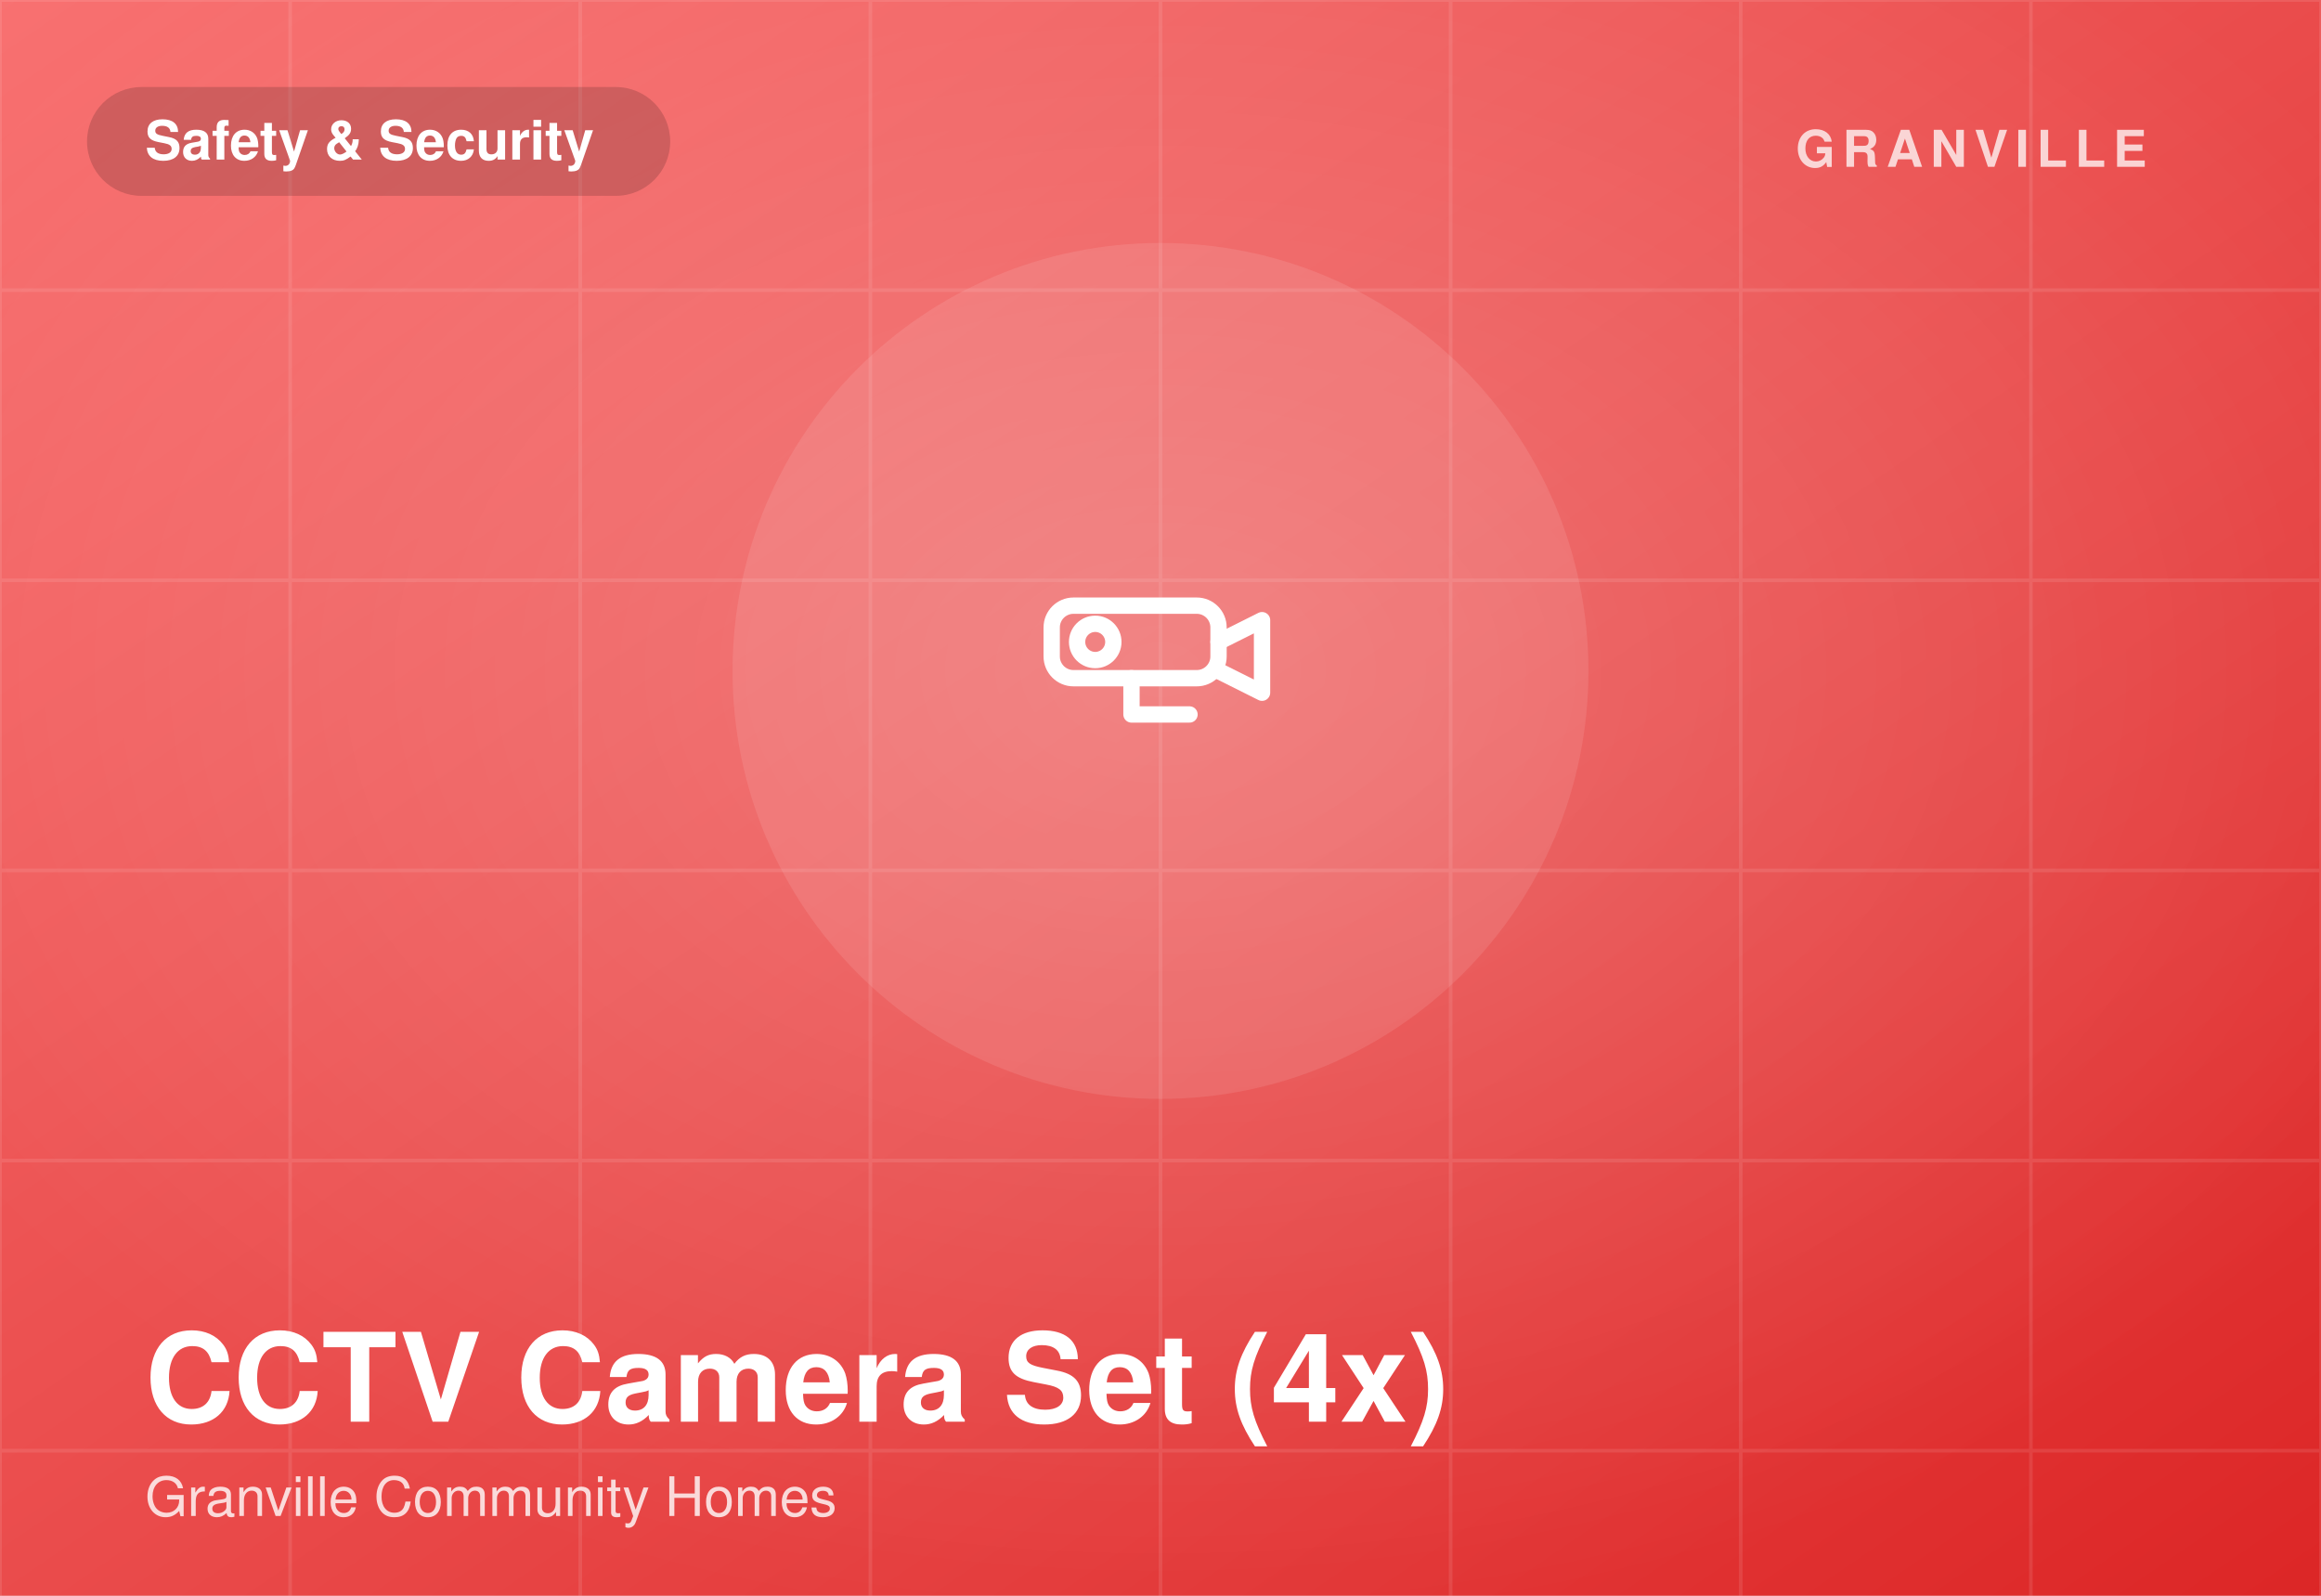
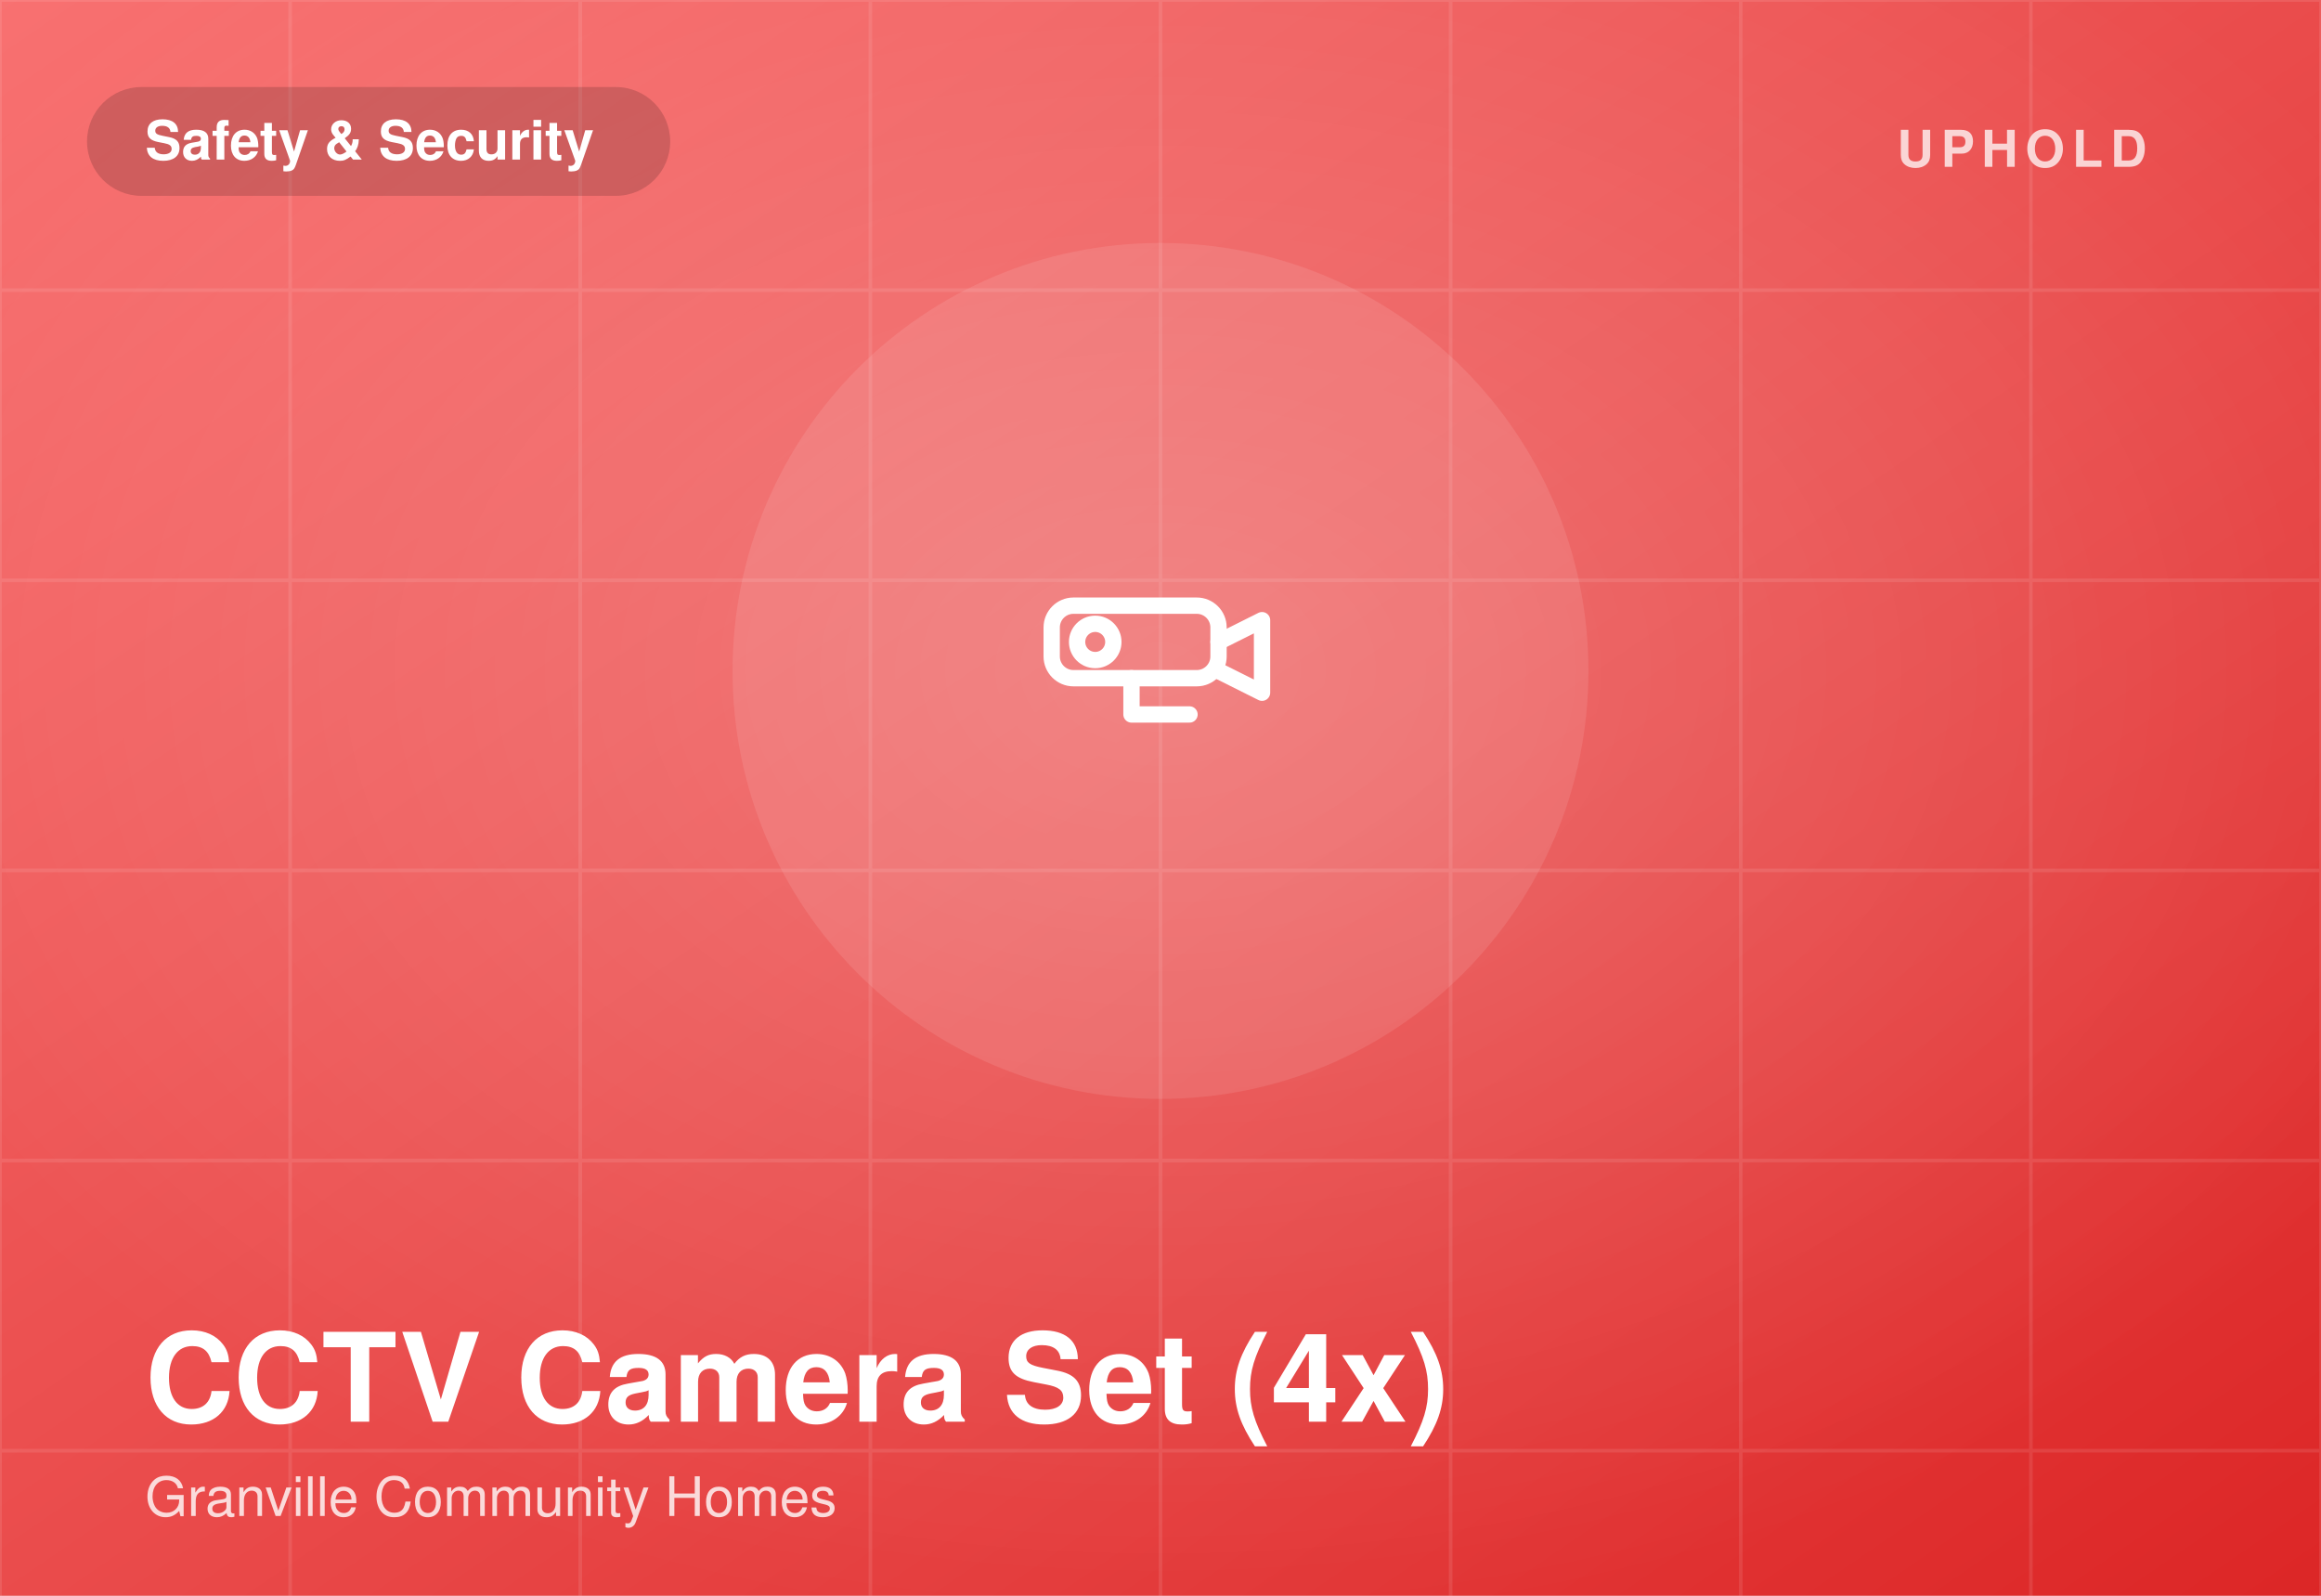
<svg xmlns="http://www.w3.org/2000/svg" viewBox="0 0 640 440" width="640" height="440" role="img" aria-label="CCTV Camera Set (4x)">
  <defs>
    <linearGradient id="g" x1="0" y1="0" x2="1" y2="1">
      <stop offset="0" stop-color="#F87171" />
      <stop offset="1" stop-color="#DC2626" />
    </linearGradient>
    <radialGradient id="spot" cx="0.5" cy="0.42" r="0.6">
      <stop offset="0" stop-color="#ffffff" stop-opacity="0.22" />
      <stop offset="1" stop-color="#ffffff" stop-opacity="0" />
    </radialGradient>
  </defs>
  <rect width="640" height="440" fill="url(#g)" />
  <rect width="640" height="440" fill="url(#spot)" />
  <g opacity="0.10" fill="none" stroke="#fff" stroke-width="1">
    <line x1="0" y1="0" x2="0" y2="440" />
    <line x1="80" y1="0" x2="80" y2="440" />
    <line x1="160" y1="0" x2="160" y2="440" />
    <line x1="240" y1="0" x2="240" y2="440" />
    <line x1="320" y1="0" x2="320" y2="440" />
    <line x1="400" y1="0" x2="400" y2="440" />
    <line x1="480" y1="0" x2="480" y2="440" />
    <line x1="560" y1="0" x2="560" y2="440" />
    <line x1="640" y1="0" x2="640" y2="440" />
    <line x1="0" y1="0" x2="640" y2="0" />
    <line x1="0" y1="80" x2="640" y2="80" />
    <line x1="0" y1="160" x2="640" y2="160" />
    <line x1="0" y1="240" x2="640" y2="240" />
    <line x1="0" y1="320" x2="640" y2="320" />
    <line x1="0" y1="400" x2="640" y2="400" />
  </g>
  <circle cx="320" cy="185" r="118" fill="#fff" opacity="0.10" />
  <g transform="translate(260,125) scale(1.0)">
    <g fill="none" stroke="#fff" stroke-width="4.5" stroke-linecap="round" stroke-linejoin="round">
      <rect x="30" y="42" width="46" height="20" rx="6" />
      <circle cx="42" cy="52" r="5" />
      <path d="M76 52l12-6v20l-12-6M52 62v10h16" />
    </g>
  </g>
  <rect x="24" y="24" width="160.8" height="30" rx="15" fill="#000" opacity="0.16" />
  <text x="40" y="44" font-family="Segoe UI, Helvetica, Arial, sans-serif" font-size="15" font-weight="600" fill="#fff">Safety &amp; Security</text>
-   <text x="592" y="46" text-anchor="end" font-family="Segoe UI, Helvetica, Arial, sans-serif" font-size="14" font-weight="700" letter-spacing="2" fill="#fff" opacity="0.75">GRANVILLE</text>
+   <text x="592" y="46" text-anchor="end" font-family="Segoe UI, Helvetica, Arial, sans-serif" font-size="14" font-weight="700" letter-spacing="2" fill="#fff" opacity="0.75">UPHOLD</text>
  <text x="40" y="392" font-family="Segoe UI, Helvetica, Arial, sans-serif" font-size="34" font-weight="700" fill="#fff">CCTV Camera Set (4x)</text>
  <text x="40" y="418" font-family="Segoe UI, Helvetica, Arial, sans-serif" font-size="15" font-weight="500" fill="#fff" opacity="0.8">Granville Community Homes</text>
</svg>
